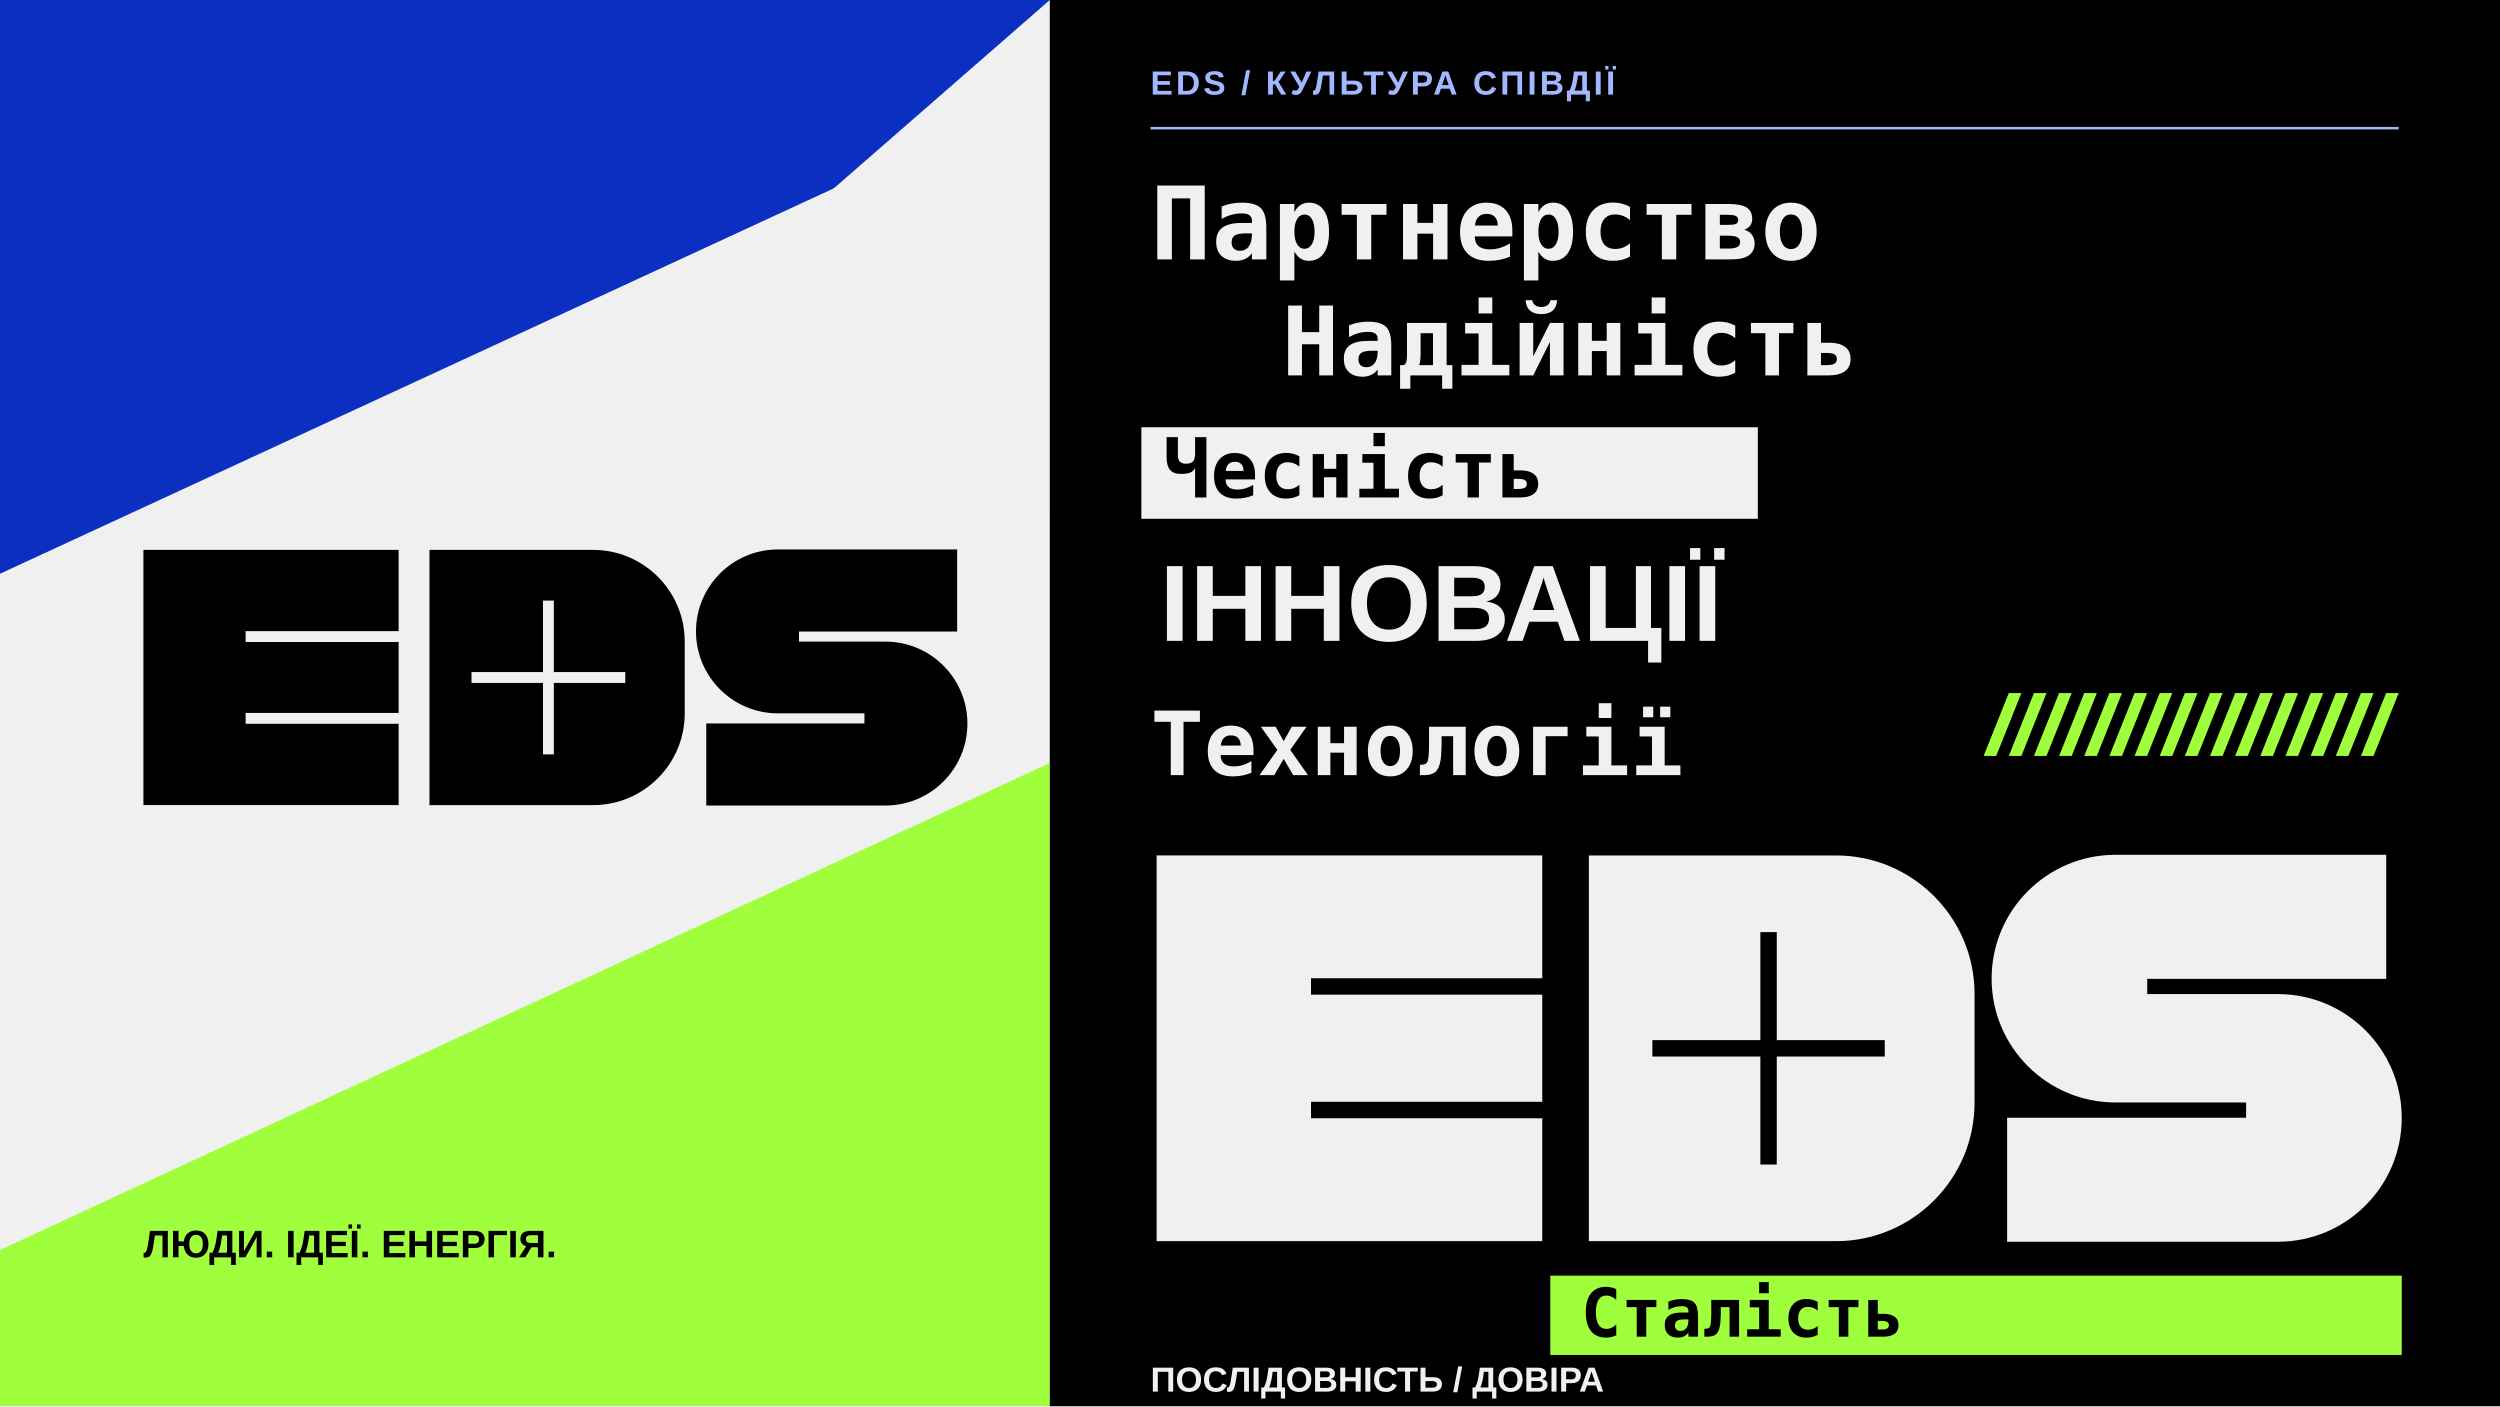
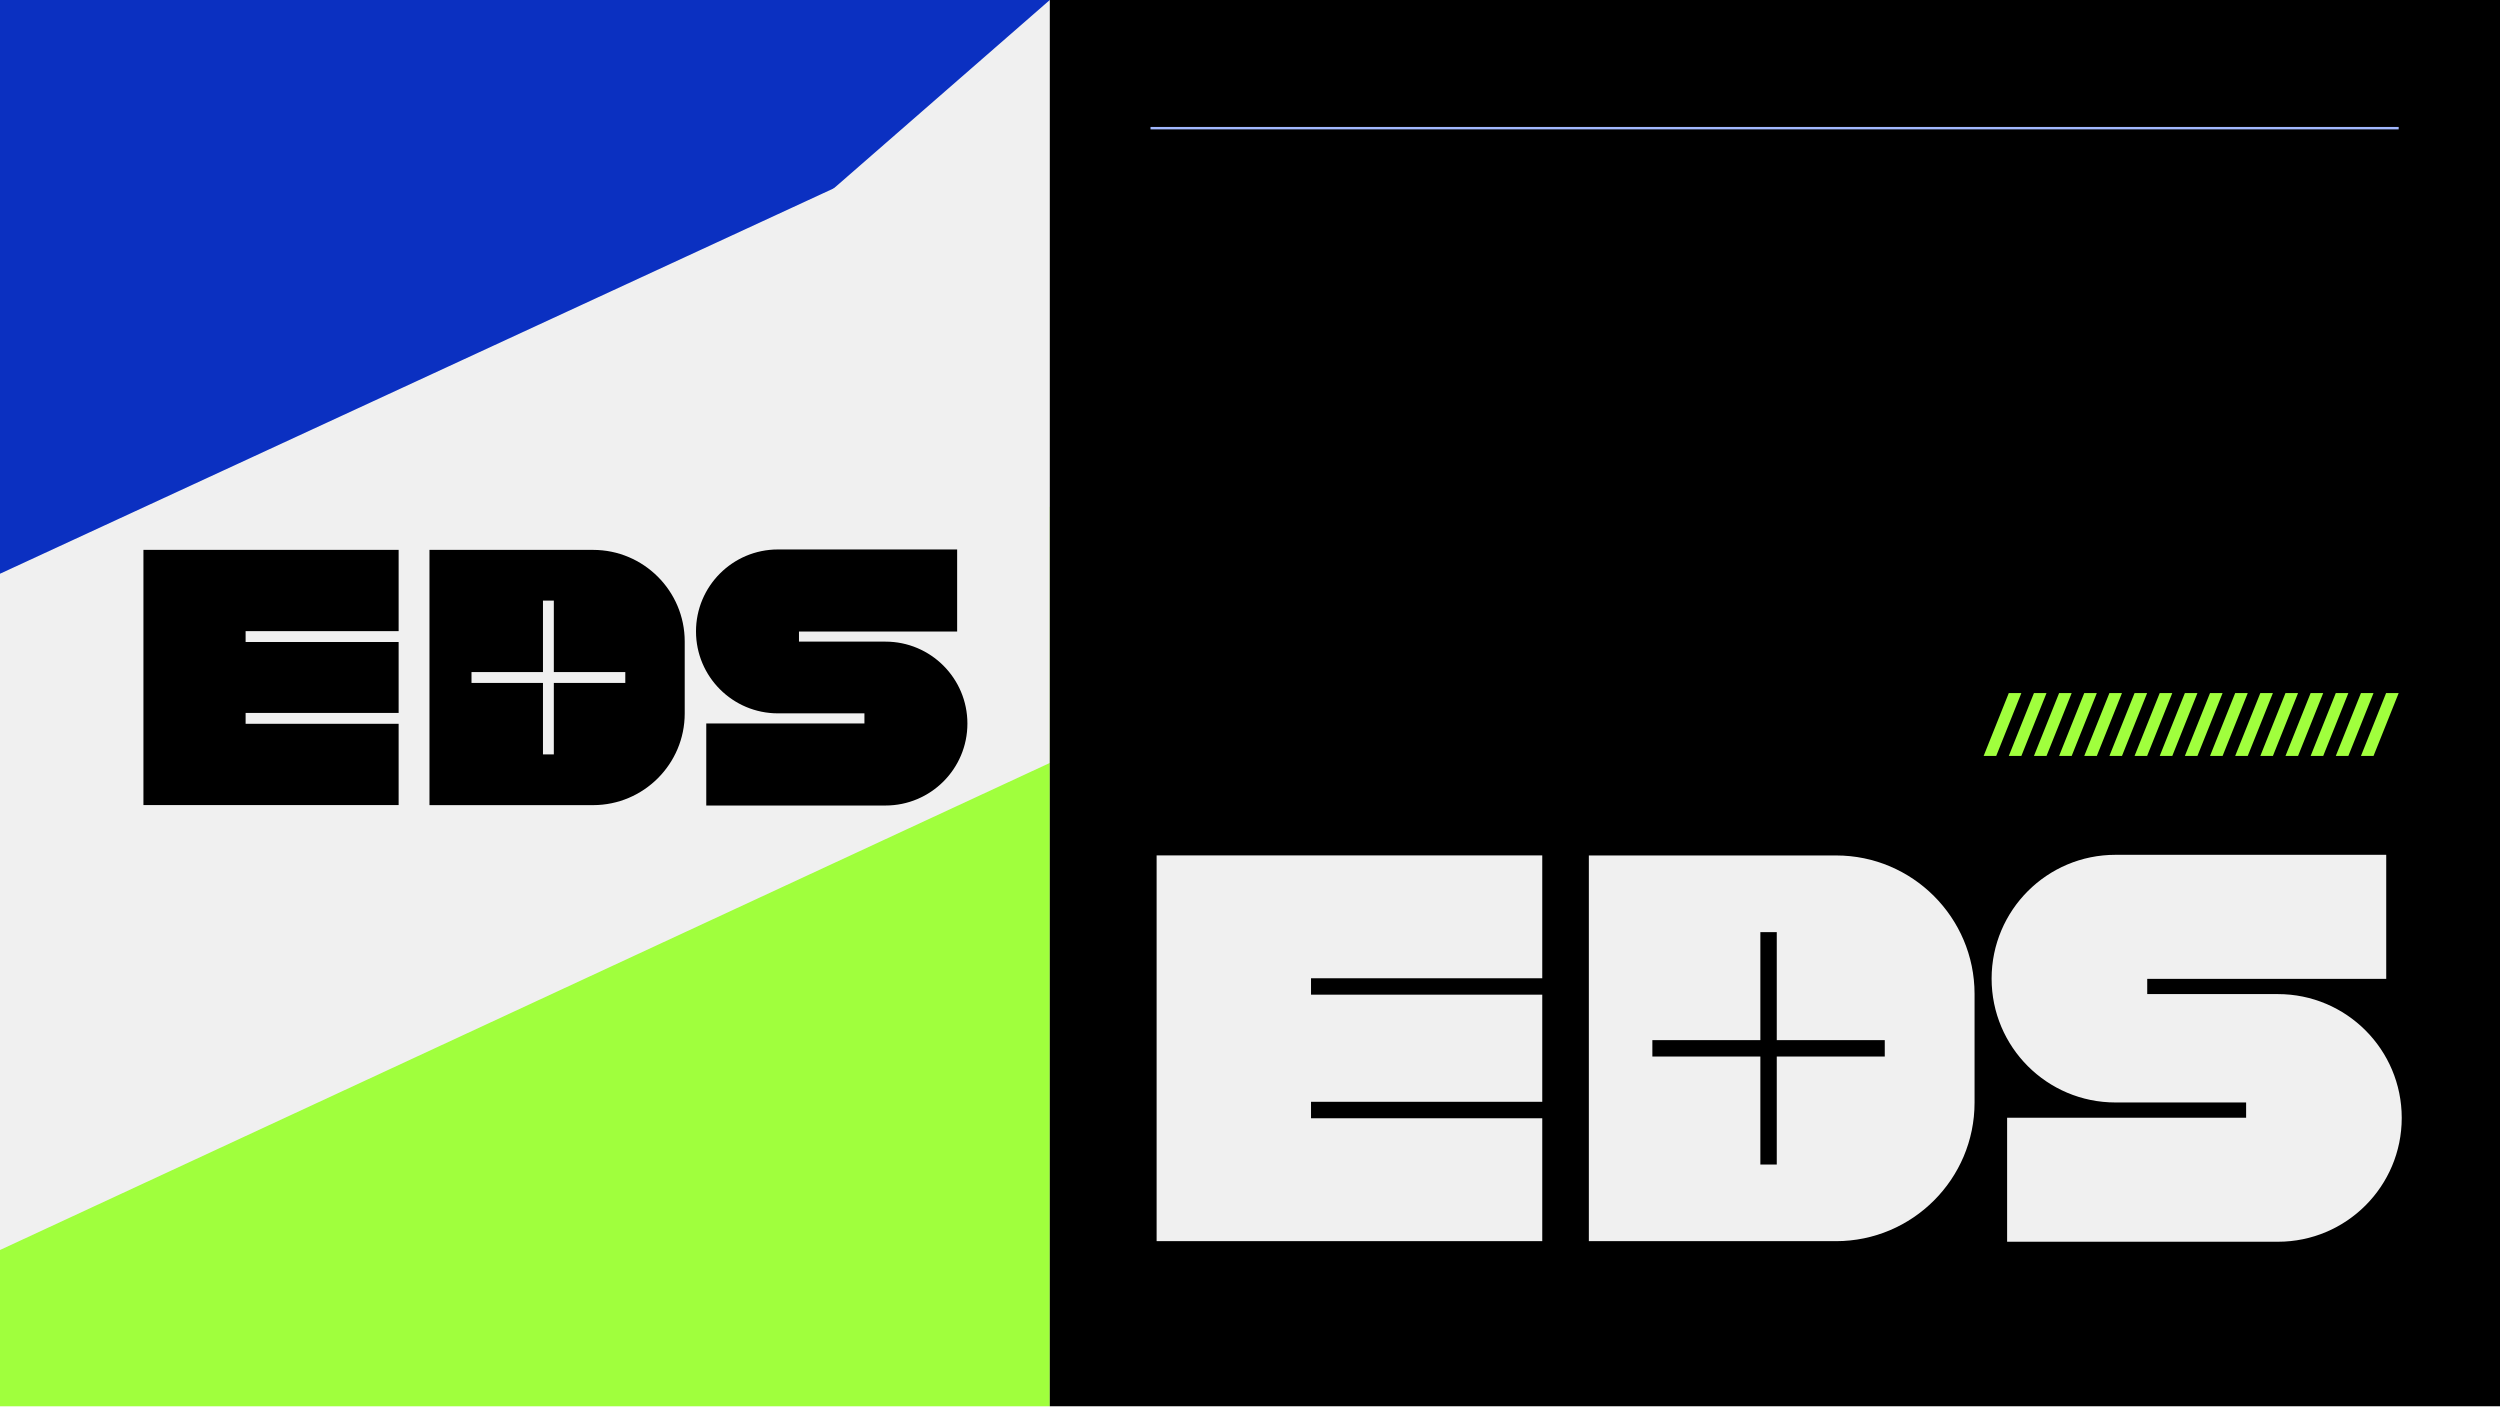
<svg xmlns="http://www.w3.org/2000/svg" width="4096" height="2304" viewBox="0 0 4096 2304">
  <rect x="0" y="0" width="4096" height="2304" fill="#F0F0F0" />
  <path d="M0 0H1720L0 1500Z" fill="#0B30C1" />
  <path d="M0 1650L1720 830V2304H0Z" fill="#A0FF3D" />
  <path d="M0 940L1720 145V1250L0 2048Z" fill="#F0F0F0" />
  <svg x="235" y="900" width="1350" height="420" viewBox="174.28 839.27 194.27 60.37">
    <g fill="#000000">
      <polygon points="234.45,858.53 234.45,839.36 174.28,839.36 174.28,899.54 234.45,899.54 234.45,880.37 198.37,880.37      198.37,877.81 234.45,877.81 234.45,861.09 198.37,861.09 198.37,858.53    " fill="#000000" />
      <path d="M366.13,858.62v-19.35h-42.25c-10.67,0-19.32,8.65-19.32,19.32v0c0,10.67,8.65,19.32,19.32,19.32h20.39v2.38h-37.29     v19.35h42.25c10.67,0,19.32-8.65,19.32-19.32v0c0-10.67-8.65-19.32-19.32-19.32h-20.39v-2.38H366.13z" fill="#000000" />
      <path d="M301.9,877.94v-16.97c0-11.91-9.69-21.6-21.6-21.6h-38.58v60.18h38.58C292.21,899.54,301.9,889.85,301.9,877.94z      M271.04,887.59h-2.56v-16.85h-16.85v-2.56h16.85v-16.85h2.56v16.85h16.85v2.56h-16.85V887.59z" fill="#000000" />
    </g>
  </svg>
-   <text x="235" y="2060" fill="#000000" font-size="63" font-weight="600" text-anchor="start" letter-spacing="0" font-family="Arial,DejaVu Sans,sans-serif" textLength="1290" lengthAdjust="spacingAndGlyphs">ЛЮДИ. ІДЕЇ. ЕНЕРГІЯ.</text>
  <rect x="1720" y="0" width="2376" height="2304" fill="#000000" />
-   <text x="1885" y="155" fill="#A2B8FE" font-size="55" font-weight="600" text-anchor="start" letter-spacing="5" font-family="Arial,DejaVu Sans,sans-serif">EDS / КУЛЬТУРА СПІВДІЇ</text>
  <path d="M1885 210L3930 210" stroke="#A2B8FE" stroke-width="4" />
-   <text x="1885" y="425" fill="#F0F0F0" font-size="166" font-weight="600" text-anchor="start" letter-spacing="0" font-family="Consolas,DejaVu Sans Mono,monospace" textLength="1860" lengthAdjust="spacingAndGlyphs">Партнерство</text>
-   <text x="2100" y="615" fill="#F0F0F0" font-size="157" font-weight="600" text-anchor="start" letter-spacing="0" font-family="Consolas,DejaVu Sans Mono,monospace" textLength="1640" lengthAdjust="spacingAndGlyphs">Надійність</text>
-   <rect x="1870" y="700" width="1010" height="150" fill="#F0F0F0" />
-   <text x="1905" y="815" fill="#000000" font-size="130" font-weight="600" text-anchor="start" letter-spacing="0" font-family="Consolas,DejaVu Sans Mono,monospace" textLength="935" lengthAdjust="spacingAndGlyphs">Чесність</text>
-   <text x="1900" y="1050" fill="#F0F0F0" font-size="178" font-weight="700" text-anchor="start" letter-spacing="0" font-family="Arial,DejaVu Sans,sans-serif" textLength="2030" lengthAdjust="spacingAndGlyphs">ІННОВАЦІЇ</text>
  <svg x="3250" y="1135" width="680" height="104" viewBox="161.71 136.84 810.42 122.79">
    <g fill="#A0FF3D">
      <polygon points="186.27,259.63 161.71,259.63 210.82,136.84 235.38,136.84  " fill="#A0FF3D" />
      <polygon points="235.38,259.63 210.82,259.63 259.94,136.84 284.5,136.84  " fill="#A0FF3D" />
      <polygon points="284.5,259.63 259.94,259.63 309.06,136.84 333.62,136.84  " fill="#A0FF3D" />
      <polygon points="333.62,259.63 309.06,259.63 358.17,136.84 382.73,136.84  " fill="#A0FF3D" />
      <polygon points="382.73,259.63 358.17,259.63 407.29,136.84 431.85,136.84  " fill="#A0FF3D" />
      <polygon points="431.85,259.63 407.29,259.63 456.41,136.84 480.96,136.84  " fill="#A0FF3D" />
      <polygon points="480.96,259.63 456.41,259.63 505.52,136.84 530.08,136.84  " fill="#A0FF3D" />
      <polygon points="530.08,259.63 505.52,259.63 554.64,136.84 579.2,136.84  " fill="#A0FF3D" />
      <polygon points="579.2,259.63 554.64,259.63 603.76,136.84 628.31,136.84  " fill="#A0FF3D" />
      <polygon points="628.31,259.63 603.76,259.63 652.87,136.84 677.43,136.84  " fill="#A0FF3D" />
      <polygon points="677.43,259.63 652.87,259.63 701.99,136.84 726.55,136.84  " fill="#A0FF3D" />
      <polygon points="726.55,259.63 701.99,259.63 751.1,136.84 775.66,136.84  " fill="#A0FF3D" />
      <polygon points="775.66,259.63 751.1,259.63 800.22,136.84 824.78,136.84  " fill="#A0FF3D" />
      <polygon points="824.78,259.63 800.22,259.63 849.34,136.84 873.89,136.84  " fill="#A0FF3D" />
      <polygon points="873.89,259.63 849.34,259.63 898.45,136.84 923.01,136.84  " fill="#A0FF3D" />
      <polygon points="923.01,259.63 898.45,259.63 947.57,136.84 972.13,136.84  " fill="#A0FF3D" />
    </g>
  </svg>
-   <text x="1885" y="1270" fill="#F0F0F0" font-size="145" font-weight="600" text-anchor="start" letter-spacing="0" font-family="Consolas,DejaVu Sans Mono,monospace" textLength="1635" lengthAdjust="spacingAndGlyphs">Технології</text>
  <svg x="1895" y="1400" width="2040" height="635" viewBox="174.28 839.27 194.27 60.37">
    <g fill="#F0F0F0">
      <polygon points="234.45,858.53 234.45,839.36 174.28,839.36 174.28,899.54 234.45,899.54 234.45,880.37 198.37,880.37      198.37,877.81 234.45,877.81 234.45,861.09 198.37,861.09 198.37,858.53    " fill="#F0F0F0" />
      <path d="M366.13,858.62v-19.35h-42.25c-10.67,0-19.32,8.65-19.32,19.32v0c0,10.67,8.65,19.32,19.32,19.32h20.39v2.38h-37.29     v19.35h42.25c10.67,0,19.32-8.65,19.32-19.32v0c0-10.67-8.65-19.32-19.32-19.32h-20.39v-2.38H366.13z" fill="#F0F0F0" />
      <path d="M301.9,877.94v-16.97c0-11.91-9.69-21.6-21.6-21.6h-38.58v60.18h38.58C292.21,899.54,301.9,889.85,301.9,877.94z      M271.04,887.59h-2.56v-16.85h-16.85v-2.56h16.85v-16.85h2.56v16.85h16.85v2.56h-16.85V887.59z" fill="#F0F0F0" />
    </g>
  </svg>
-   <rect x="2540" y="2090" width="1395" height="130" fill="#A0FF3D" />
-   <text x="2590" y="2190" fill="#000000" font-size="110" font-weight="600" text-anchor="start" letter-spacing="0" font-family="Consolas,DejaVu Sans Mono,monospace" textLength="1290" lengthAdjust="spacingAndGlyphs">Сталість</text>
-   <text x="1885" y="2280" fill="#F0F0F0" font-size="57" font-weight="600" text-anchor="start" letter-spacing="0" font-family="Arial,DejaVu Sans,sans-serif" textLength="2040" lengthAdjust="spacingAndGlyphs">ПОСЛІДОВНІСТЬ  /  ДОВІРА</text>
</svg>
